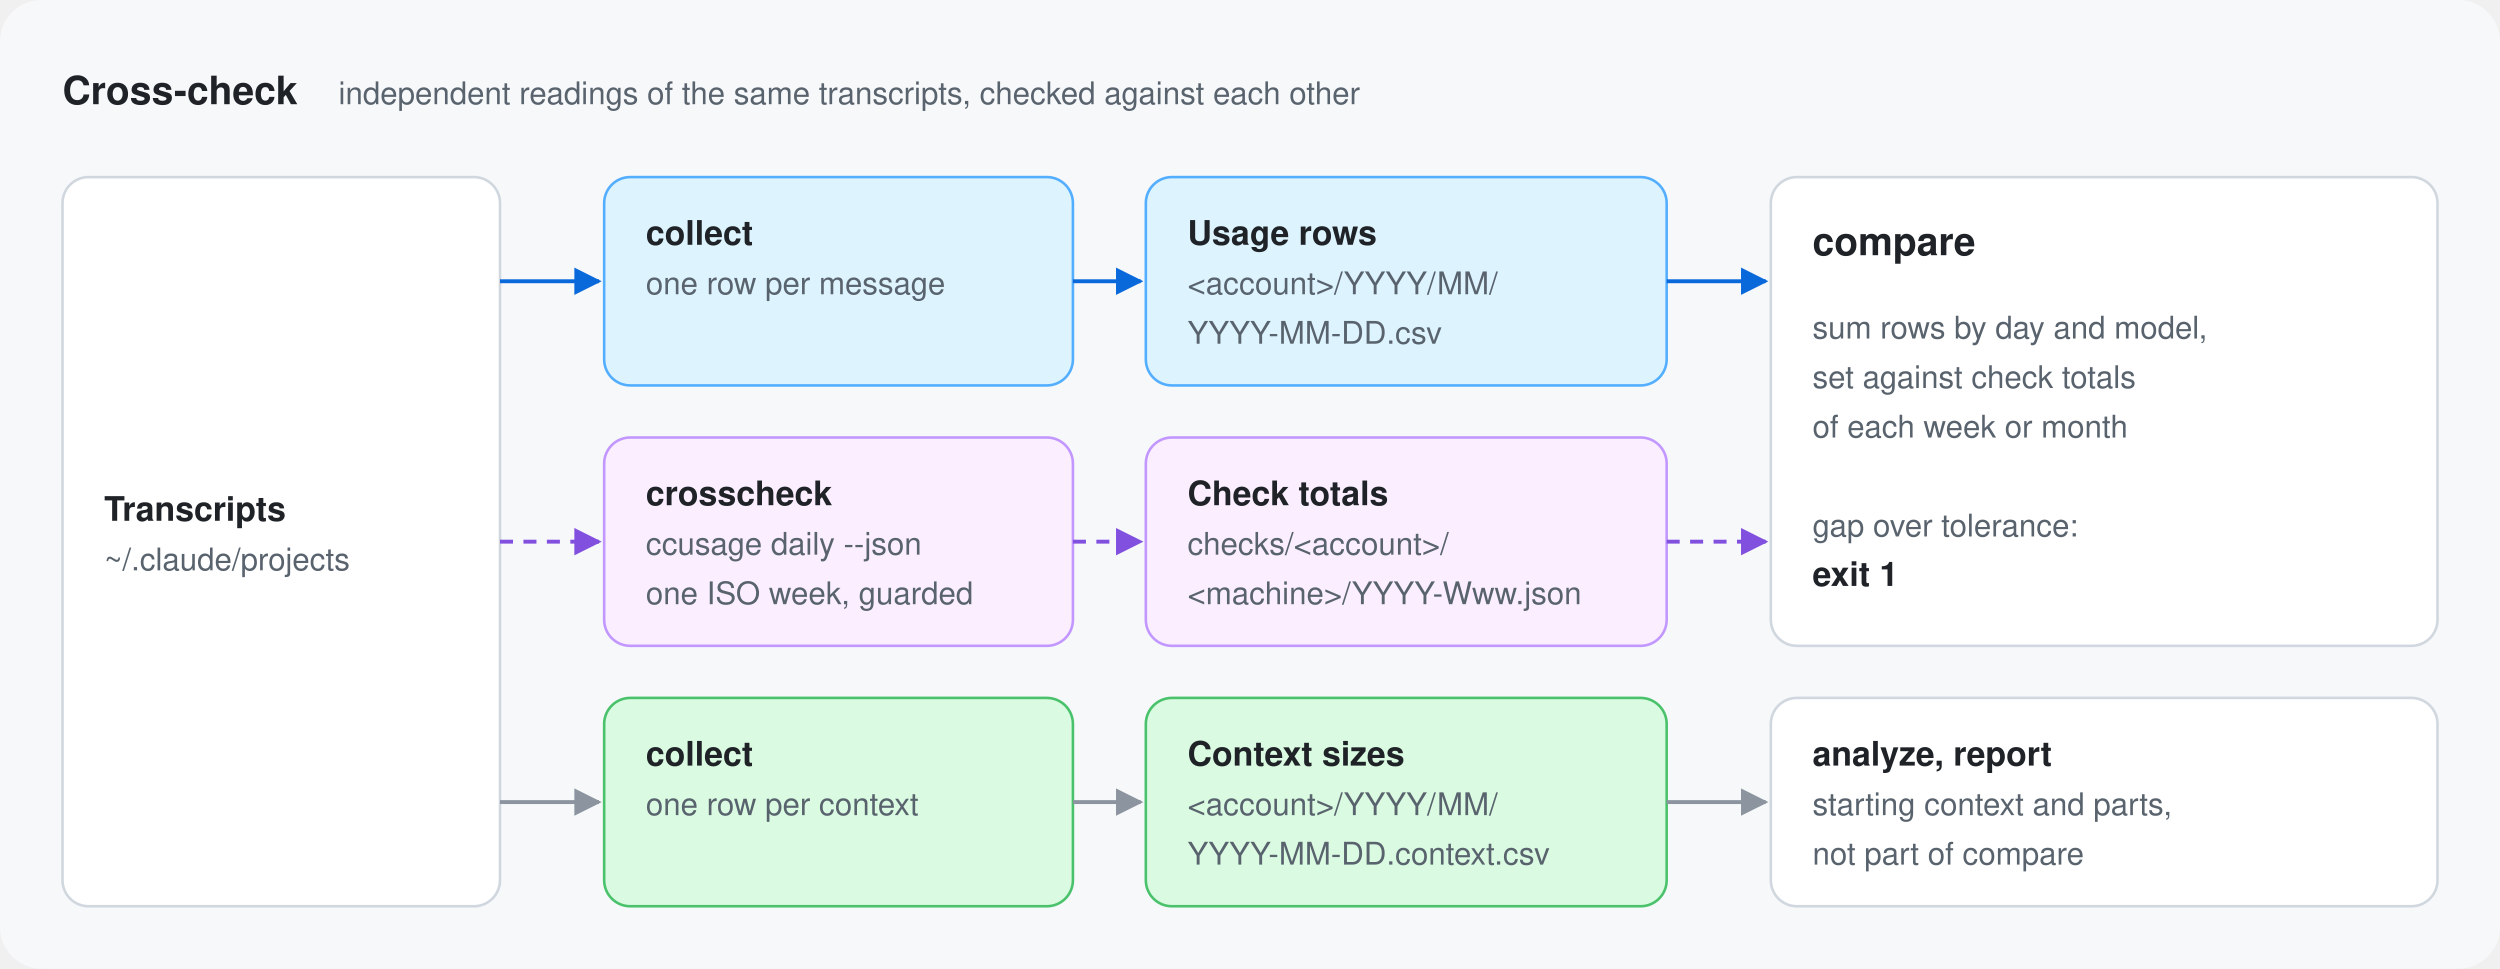
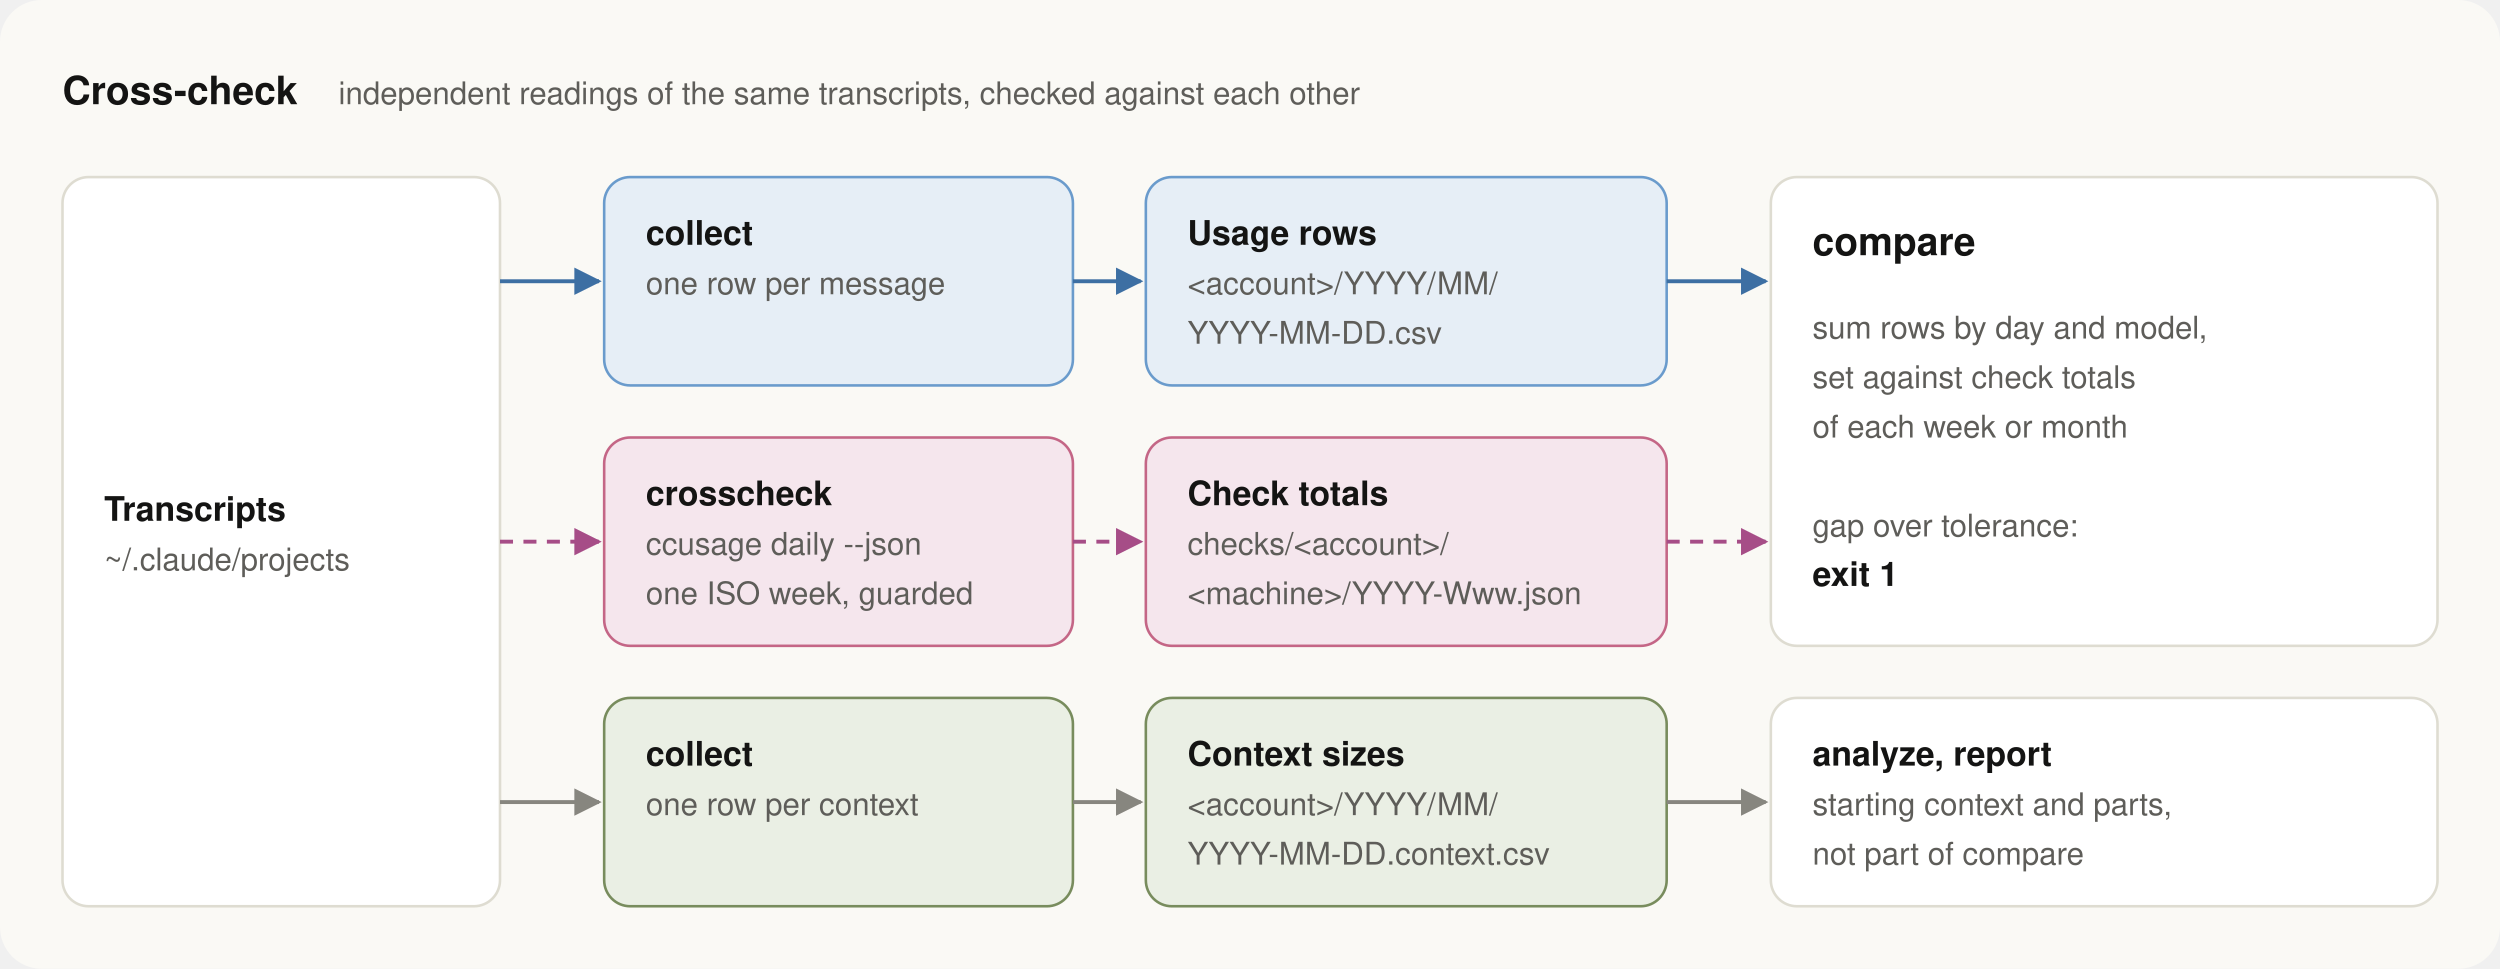
<svg xmlns="http://www.w3.org/2000/svg" width="960" height="372" viewBox="0 0 960 372" role="img" aria-labelledby="title desc">
  <style>
-     .bg { fill: #f6f8fa; }
-     .card { fill: #ffffff; stroke: #d0d7de; stroke-width: 1; }
-     .blue { fill: #ddf4ff; stroke: #54aeff; stroke-width: 1; }
-     .green { fill: #dafbe1; stroke: #4ac26b; stroke-width: 1; }
-     .orange { fill: #fff1e5; stroke: #fb8f44; stroke-width: 1; }
-     .purple { fill: #fbefff; stroke: #c297ff; stroke-width: 1; }
-     .red { fill: #ffebe9; stroke: #ff8182; stroke-width: 1; }
-     .ink { fill: #59636e; }
-     text { fill: #1f2328; font-family: -apple-system, BlinkMacSystemFont, "Segoe UI", Helvetica, Arial, sans-serif; font-size: 13px; }
+     .bg { fill: #faf9f5; }
+     .card { fill: #ffffff; stroke: #dedcd1; stroke-width: 1; }
+     .blue { fill: #e6eef6; stroke: #6a9bcc; stroke-width: 1; }
+     .green { fill: #eaefe4; stroke: #788c5d; stroke-width: 1; }
+     .orange { fill: #f8e6de; stroke: #d97757; stroke-width: 1; }
+     .purple { fill: #f5e6ed; stroke: #c46686; stroke-width: 1; }
+     .red { fill: #f7e9e7; stroke: #c9645a; stroke-width: 1; }
+     .ink { fill: #5e5d59; }
+     text { fill: #141413; font-family: 'Anthropic Sans', system-ui, -apple-system, "Segoe UI", Helvetica, Arial, sans-serif; font-size: 13px; }
    .h { font-size: 15px; font-weight: 600; }
    .b { font-weight: 600; }
-     .s { font-size: 12px; fill: #59636e; }
-     .mono { font-family: ui-monospace, SFMono-Regular, Menlo, Consolas, monospace; }
+     .s { font-size: 12px; fill: #5e5d59; }
+     .mono { font-family: 'Anthropic Mono', 'JetBrains Mono', ui-monospace, SFMono-Regular, Menlo, monospace; }
    .num { fill: #ffffff; font-size: 12px; font-weight: 600; }
-     .line { stroke: #8c959f; stroke-width: 1.5; fill: none; }
-     .line-blue { stroke: #0969da; stroke-width: 1.5; fill: none; }
-     .line-purple { stroke: #8250df; stroke-width: 1.5; fill: none; stroke-dasharray: 5 4; }
-     .line-red { stroke: #cf222e; stroke-width: 1.5; fill: none; stroke-dasharray: 5 4; }
-     .a-grey { fill: #8c959f; }
-     .a-blue { fill: #0969da; }
-     .a-purple { fill: #8250df; }
-     .a-red { fill: #cf222e; }
-     .dot-blue { fill: #0969da; }
-     .dot-green { fill: #1a7f37; }
-     .dot-orange { fill: #bc4c00; }
+     .line { stroke: #87867f; stroke-width: 1.5; fill: none; }
+     .line-blue { stroke: #3d6fa3; stroke-width: 1.5; fill: none; }
+     .line-purple { stroke: #a64d87; stroke-width: 1.5; fill: none; stroke-dasharray: 5 4; }
+     .line-red { stroke: #b5544a; stroke-width: 1.5; fill: none; stroke-dasharray: 5 4; }
+     .a-grey { fill: #87867f; }
+     .a-blue { fill: #3d6fa3; }
+     .a-purple { fill: #a64d87; }
+     .a-red { fill: #b5544a; }
+     .dot-blue { fill: #3d6fa3; }
+     .dot-green { fill: #5e7a45; }
+     .dot-orange { fill: #c2613f; }
    @media (prefers-color-scheme: dark) {
-       .bg { fill: #0d1117; }
-       .card { fill: #161b22; stroke: #30363d; }
-       .blue { fill: #0f2140; stroke: #1f6feb; }
-       .green { fill: #0f2a1a; stroke: #2ea043; }
-       .orange { fill: #2b1a0c; stroke: #db6d28; }
-       .purple { fill: #231a36; stroke: #8957e5; }
-       .red { fill: #2d1214; stroke: #da3633; }
-       .ink { fill: #9198a1; }
-       text { fill: #e6edf3; }
-       .s { fill: #9198a1; }
-       .num { fill: #0d1117; }
-       .line { stroke: #6e7681; }
-       .line-blue { stroke: #4493f8; }
-       .line-purple { stroke: #ab7df8; }
-       .line-red { stroke: #f85149; }
-       .a-grey { fill: #6e7681; }
-       .a-blue { fill: #4493f8; }
-       .a-purple { fill: #ab7df8; }
-       .a-red { fill: #f85149; }
-       .dot-blue { fill: #4493f8; }
-       .dot-green { fill: #3fb950; }
-       .dot-orange { fill: #f0883e; }
+       .bg { fill: #141413; }
+       .card { fill: #1f1e1d; stroke: #3d3d3a; }
+       .blue { fill: #1b2530; stroke: #6a9bcc; }
+       .green { fill: #1d241b; stroke: #788c5d; }
+       .orange { fill: #2e1e18; stroke: #d97757; }
+       .purple { fill: #2b1c23; stroke: #c46686; }
+       .red { fill: #2e1a19; stroke: #c9645a; }
+       .ink { fill: #b0aea5; }
+       text { fill: #faf9f5; }
+       .s { fill: #b0aea5; }
+       .num { fill: #141413; }
+       .line { stroke: #87867f; }
+       .line-blue { stroke: #6a9bcc; }
+       .line-purple { stroke: #d58ba6; }
+       .line-red { stroke: #e07a6e; }
+       .a-grey { fill: #87867f; }
+       .a-blue { fill: #6a9bcc; }
+       .a-purple { fill: #d58ba6; }
+       .a-red { fill: #e07a6e; }
+       .dot-blue { fill: #6a9bcc; }
+       .dot-green { fill: #9db57e; }
+       .dot-orange { fill: #d97757; }
    }
  </style>
  <defs>
    <marker id="m-grey" viewBox="0 0 10 10" refX="9" refY="5" markerWidth="7" markerHeight="7" orient="auto-start-reverse">
      <path class="a-grey" d="M0,0 L10,5 L0,10 z" />
    </marker>
    <marker id="m-blue" viewBox="0 0 10 10" refX="9" refY="5" markerWidth="7" markerHeight="7" orient="auto-start-reverse">
      <path class="a-blue" d="M0,0 L10,5 L0,10 z" />
    </marker>
    <marker id="m-purple" viewBox="0 0 10 10" refX="9" refY="5" markerWidth="7" markerHeight="7" orient="auto-start-reverse">
      <path class="a-purple" d="M0,0 L10,5 L0,10 z" />
    </marker>
    <marker id="m-red" viewBox="0 0 10 10" refX="9" refY="5" markerWidth="7" markerHeight="7" orient="auto-start-reverse">
      <path class="a-red" d="M0,0 L10,5 L0,10 z" />
    </marker>
  </defs>
  <rect class="bg" x="0" y="0" width="960" height="372" rx="16" />
  <text x="24" y="40" class="h">Cross-check</text>
  <text x="130" y="40" class="s">independent readings of the same transcripts, checked against each other</text>
  <rect class="card" x="24" y="68" width="168" height="280" rx="10" />
  <text x="40" y="200" class="b">Transcripts</text>
  <text x="40" y="219" class="s">~/.claude/projects</text>
  <path class="line-blue" d="M192,108 L230,108" marker-end="url(#m-blue)" />
  <rect class="blue" x="232" y="68" width="180" height="80" rx="10" />
  <text x="248" y="94" class="b">collect</text>
  <text x="248" y="113" class="s">one row per message</text>
  <path class="line-blue" d="M412,108 L438,108" marker-end="url(#m-blue)" />
  <rect class="blue" x="440" y="68" width="200" height="80" rx="10" />
  <text x="456" y="94" class="b">Usage rows</text>
  <text x="456" y="113" class="s">&lt;account&gt;/YYYY/MM/</text>
  <text x="456" y="132" class="s">YYYY-MM-DD.csv</text>
  <path class="line-blue" d="M640,108 L678,108" marker-end="url(#m-blue)" />
  <path class="line-purple" d="M192,208 L230,208" marker-end="url(#m-purple)" />
  <rect class="purple" x="232" y="168" width="180" height="80" rx="10" />
  <text x="248" y="194" class="b">crosscheck</text>
  <text x="248" y="213" class="s">ccusage daily --json</text>
  <text x="248" y="232" class="s">one ISO week, guarded</text>
  <path class="line-purple" d="M412,208 L438,208" marker-end="url(#m-purple)" />
  <rect class="purple" x="440" y="168" width="200" height="80" rx="10" />
  <text x="456" y="194" class="b">Check totals</text>
  <text x="456" y="213" class="s">checks/&lt;account&gt;/</text>
  <text x="456" y="232" class="s">&lt;machine&gt;/YYYY-Www.json</text>
  <path class="line-purple" d="M640,208 L678,208" marker-end="url(#m-purple)" />
  <path class="line" d="M192,308 L230,308" marker-end="url(#m-grey)" />
  <rect class="green" x="232" y="268" width="180" height="80" rx="10" />
  <text x="248" y="294" class="b">collect</text>
  <text x="248" y="313" class="s">one row per context</text>
  <path class="line" d="M412,308 L438,308" marker-end="url(#m-grey)" />
  <rect class="green" x="440" y="268" width="200" height="80" rx="10" />
  <text x="456" y="294" class="b">Context sizes</text>
  <text x="456" y="313" class="s">&lt;account&gt;/YYYY/MM/</text>
  <text x="456" y="332" class="s">YYYY-MM-DD.context.csv</text>
  <path class="line" d="M640,308 L678,308" marker-end="url(#m-grey)" />
  <rect class="card" x="680" y="68" width="256" height="180" rx="10" />
  <text x="696" y="98" class="h">compare</text>
  <text x="696" y="130" class="s">sum rows by day and model,</text>
  <text x="696" y="149" class="s">set against check totals</text>
  <text x="696" y="168" class="s">of each week or month</text>
  <text x="696" y="206" class="s">gap over tolerance:</text>
  <text x="696" y="225" class="b">exit 1</text>
  <rect class="card" x="680" y="268" width="256" height="80" rx="10" />
  <text x="696" y="294" class="b">analyze, report</text>
  <text x="696" y="313" class="s">starting context and parts,</text>
  <text x="696" y="332" class="s">not part of compare</text>
</svg>
